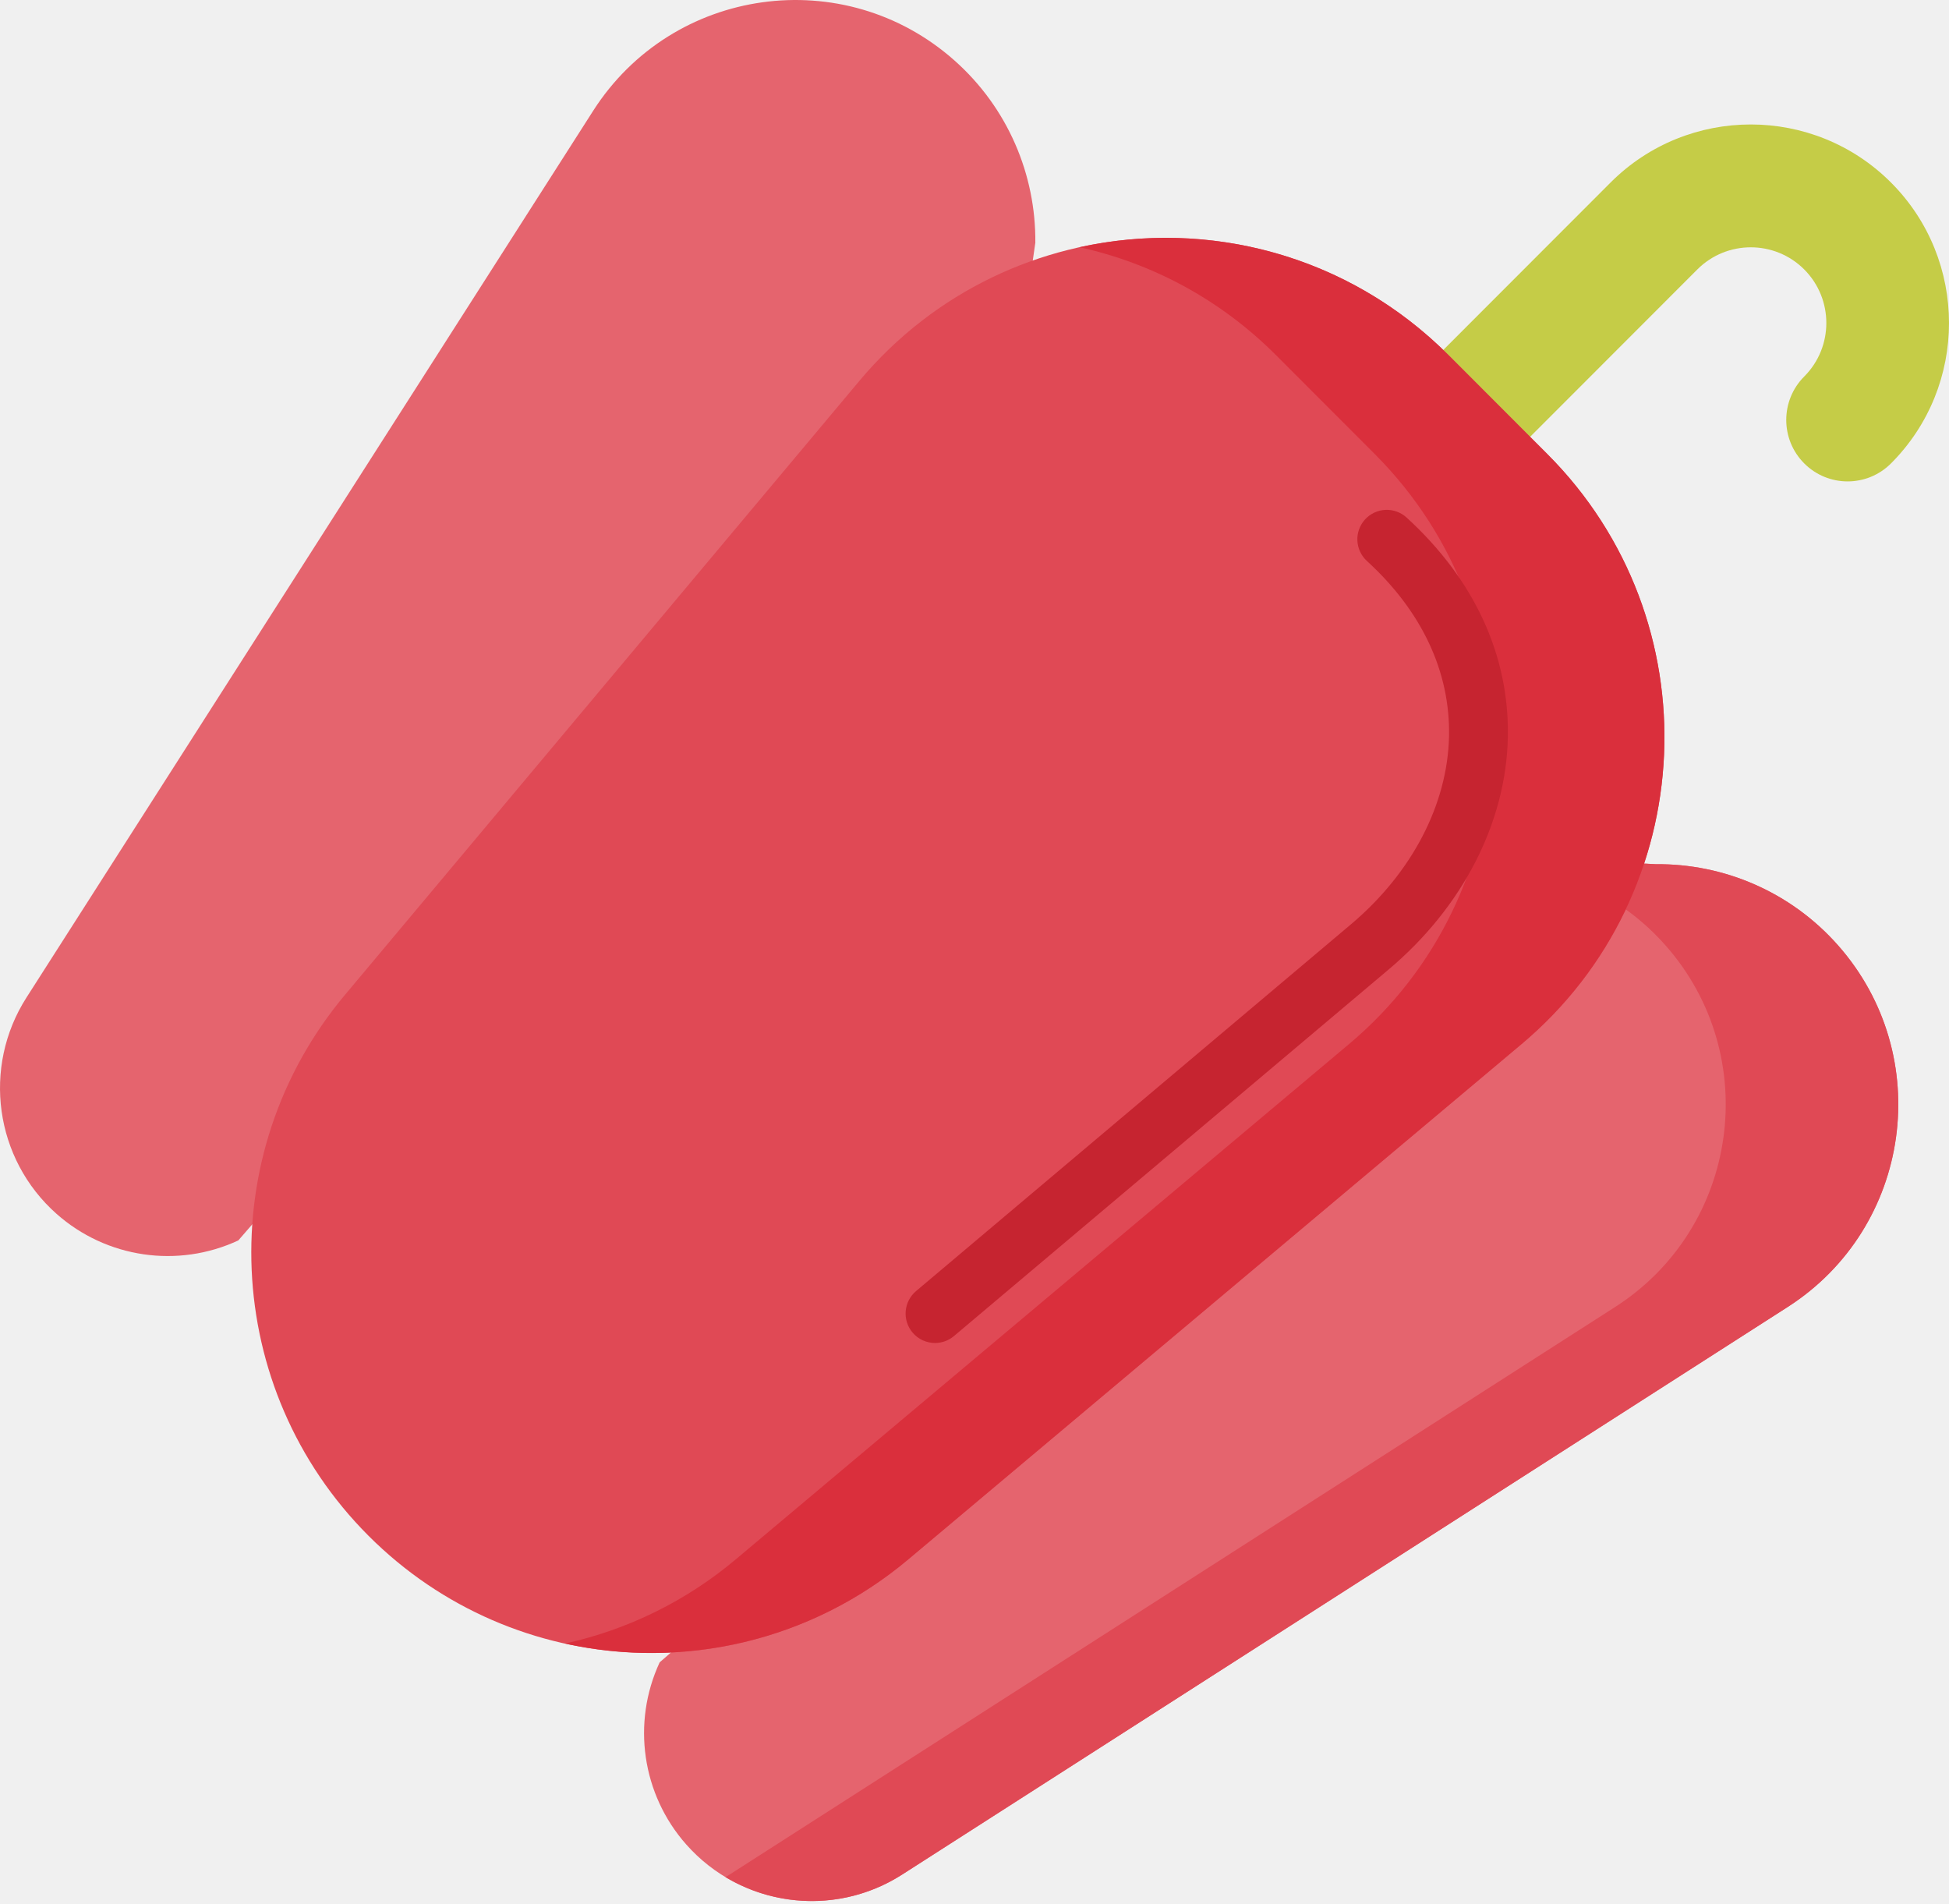
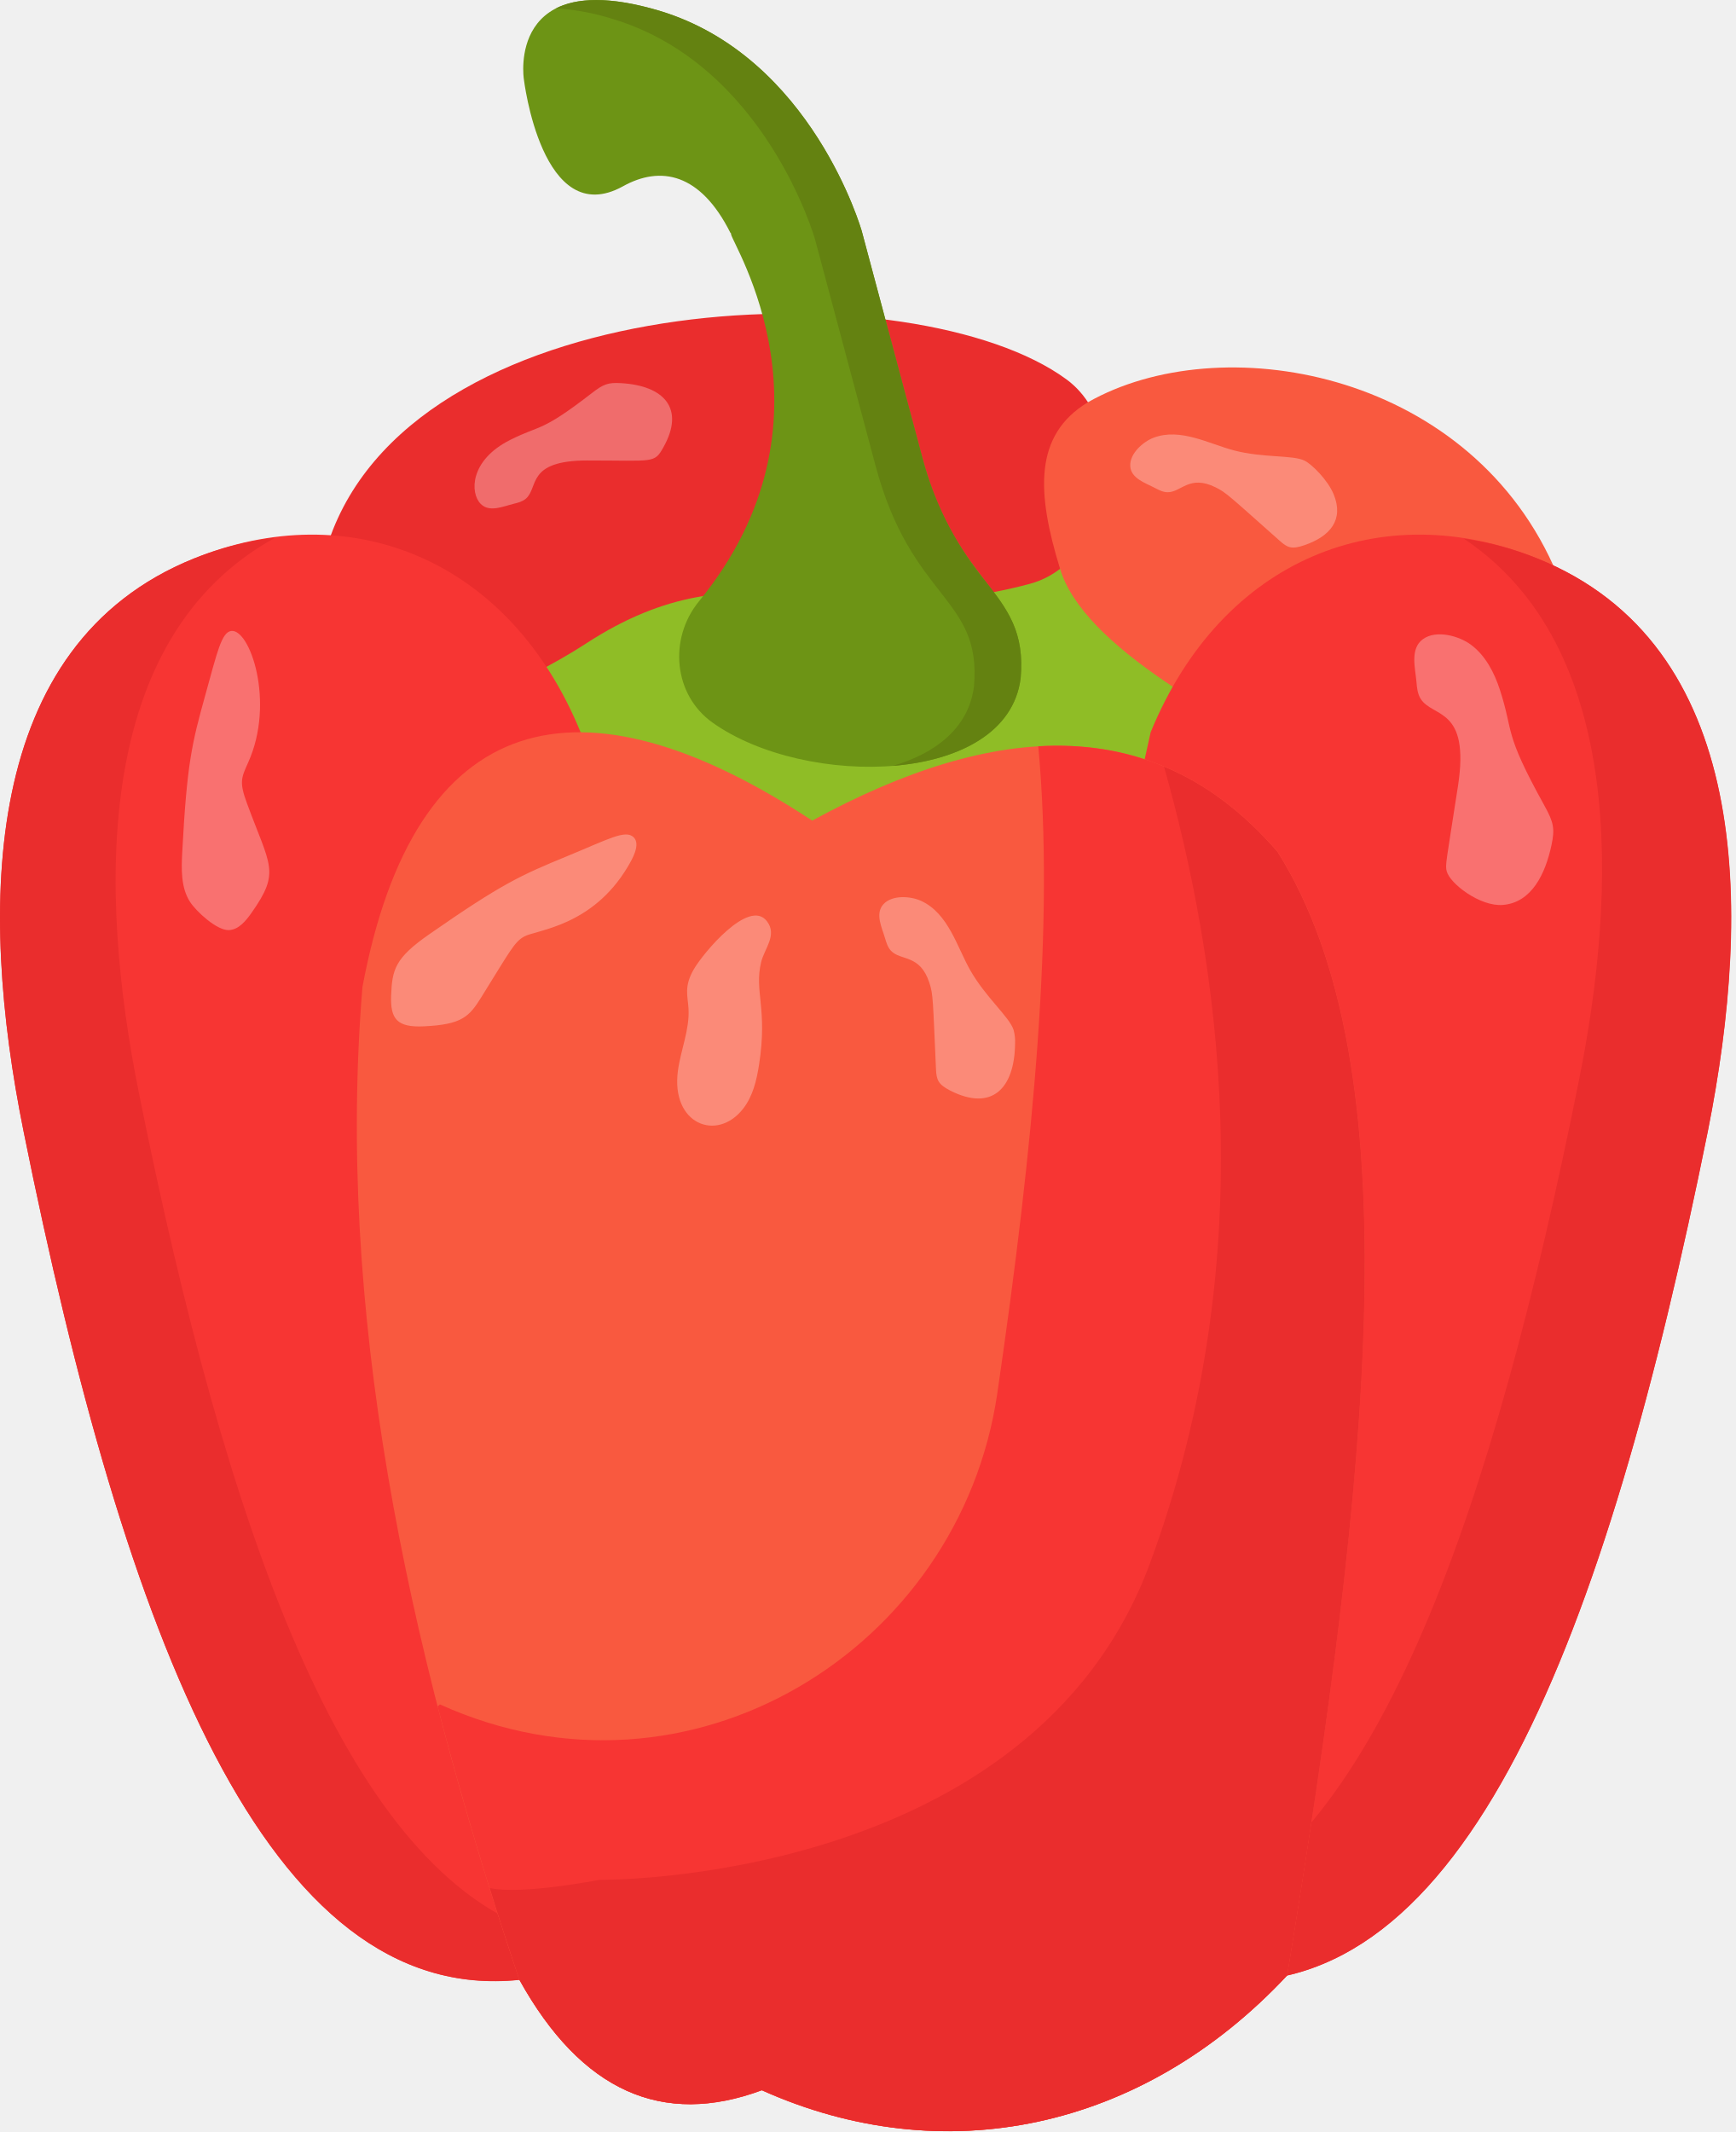
- <svg xmlns="http://www.w3.org/2000/svg" width="512" height="500" viewBox="0 0 512 500" fill="none">
-   <path d="M356.578 114.512L423.09 47.949C443.402 27.609 476.453 27.609 496.766 47.949C517.078 68.289 517.078 101.383 496.766 121.723C490.469 128.027 480.266 128.027 473.969 121.723C467.672 115.418 467.672 105.199 473.969 98.895C481.711 91.145 481.711 78.531 473.969 70.777C466.227 63.023 453.629 63.023 445.887 70.777L379.375 137.34L356.578 114.512Z" fill="#C5CC47" />
-   <path d="M435.004 227C452.824 226.832 470.394 234.23 482.816 248.27C508.492 277.293 502.219 322.414 469.606 343.316L236.996 492.386C218.723 504.094 194.656 500.742 180.27 484.48C168.652 471.348 165.91 452.566 173.29 436.652L414.648 225.977L435.004 227Z" fill="#E5646E" />
-   <path d="M482.816 248.27C470.398 234.23 452.824 226.832 435.004 227L414.648 225.977L409.883 230.137C420.536 233.613 430.067 239.874 437.488 248.27C463.164 277.293 456.891 322.414 424.278 343.316L191.668 492.386C191.305 492.617 190.938 492.832 190.574 493.051C204.598 501.481 222.594 501.613 236.996 492.387L469.609 343.317C502.219 322.414 508.492 277.293 482.816 248.27Z" fill="#E04955" />
-   <path d="M271.98 63.758C272.148 45.914 264.758 28.316 250.738 15.883C221.754 -9.828 176.695 -3.547 155.82 29.109L6.95 262.031C-4.742 280.328 -1.395 304.426 14.844 318.832C27.961 330.465 46.714 333.211 62.605 325.82L268.363 88.965L271.98 63.758Z" fill="#E5646E" />
-   <path d="M96.79 403.383C58.266 364.809 55.578 303.148 90.594 261.355L225.746 100.06C265.371 52.77 336.949 49.642 380.539 93.29L406.469 119.255C450.059 162.903 446.934 234.575 399.707 274.255L238.625 409.586C196.891 444.648 135.313 441.957 96.79 403.383Z" fill="#E04955" />
-   <path d="M406.469 119.254L380.539 93.289C354.07 66.785 317.281 57.531 283.594 64.937C302.457 69.087 320.44 78.5 335.21 93.29L361.14 119.255C404.733 162.903 401.604 234.575 354.378 274.255L193.297 409.586C180.35 420.482 164.953 428.074 148.426 431.711C179.309 438.523 212.773 431.305 238.625 409.586L399.707 274.254C446.934 234.574 450.059 162.902 406.469 119.254Z" fill="#DA2F3C" />
-   <path d="M245.633 352.762C243.433 352.762 241.25 351.828 239.723 350.016C239.068 349.241 238.573 348.344 238.265 347.377C237.957 346.411 237.842 345.393 237.928 344.381C238.014 343.37 238.298 342.386 238.764 341.485C239.23 340.584 239.869 339.783 240.645 339.129L354.883 242.8C370.906 229.292 380.301 211.272 380.656 193.366C380.996 176.476 373.539 160.566 359.086 147.351C358.337 146.666 357.731 145.841 357.301 144.922C356.871 144.003 356.627 143.009 356.581 141.995C356.536 140.982 356.691 139.969 357.037 139.016C357.383 138.062 357.913 137.186 358.598 136.437C359.282 135.688 360.107 135.08 361.026 134.65C361.945 134.22 362.939 133.975 363.953 133.929C364.966 133.883 365.979 134.037 366.933 134.383C367.887 134.729 368.763 135.259 369.512 135.944C387.344 152.245 396.539 172.21 396.109 193.674C395.66 216.026 384.266 238.237 364.844 254.612L250.605 350.94C249.215 352.116 247.453 352.761 245.633 352.76V352.762Z" fill="#C62430" />
+ <svg xmlns="http://www.w3.org/2000/svg" width="364" height="447" viewBox="0 0 364 447" fill="none">
+   <path d="M104.164 124.808C110.941 120.526 128.777 112.828 137.184 111.226C141.987 110.314 146.912 110.24 151.808 110.156C177.967 109.746 252.672 107.633 273.04 123.58C283.02 131.399 287.833 145.754 286.93 155.566C286.092 164.81 280.069 172.815 273.087 178.931C238.485 209.186 185.06 201.338 147.228 202.046C135.275 202.269 132.52 201.422 124.03 194.366C110.038 182.748 89.046 164.828 87.119 145.773C86.291 137.553 97.722 128.877 104.164 124.808Z" fill="#8FBD26" />
+   <path d="M223.684 79.576C192.247 56.396 88.776 59.282 69.348 112.297L98.709 147.457C107.534 143.566 115.866 139.498 122.866 134.937C156.565 112.967 175.23 133.317 215.92 122.416C228.077 119.158 233.197 104.515 231.28 92.525C230.461 87.423 227.835 82.638 223.684 79.576Z" fill="#EA2D2D" />
+   <path d="M228.143 84.333C255.697 68.675 307.093 77.407 325.72 118.543L283.83 165.275C255.53 150.753 227.156 135.374 222.306 119.288C217.372 103.304 216.748 91.231 228.143 84.333Z" fill="#F9593F" />
+   <path d="M121.758 153.536C106.761 116.933 73.221 103.937 40.648 117.101C-4.035 135.16 -4.547 190.084 4.939 237.188C26.331 343.302 55.897 420.577 108.921 415.112L148.941 276.156L121.758 153.536Z" fill="#F73533" />
+   <path d="M111.937 404.751L108.93 415.085C55.896 420.577 26.312 343.311 4.948 237.197C-4.594 190.121 -4.035 135.132 40.667 117.101C46.141 114.898 51.881 113.424 57.74 112.716C19.554 133.699 20.522 186.63 29.17 229.359C47.5 320.327 71.917 390.164 111.928 404.742L111.937 404.751Z" fill="#EA2D2D" />
+   <path d="M241.287 153.536C256.302 116.933 289.843 103.937 322.416 117.101C367.099 135.16 367.611 190.084 358.116 237.188C336.733 343.302 307.167 420.577 254.133 415.112L214.132 276.156L241.287 153.536Z" fill="#F73533" />
+   <path d="M358.135 237.197C336.724 343.321 307.177 420.586 254.143 415.094L250.224 401.428C289.136 385.361 313.041 316.362 331.045 226.817C339.116 186.937 340.913 135.654 306.99 112.949C312.204 113.684 317.417 115.071 322.406 117.101C367.118 135.132 367.5 189.981 358.135 237.197Z" fill="#EA2D2D" />
+   <path d="M267.911 178.578C242.395 149.096 208.798 151.069 170.324 172.052C121.637 140.001 86.961 148.258 76.004 206.952C70.512 273.624 84.736 343.553 108.921 415.112C121.916 438.506 138.933 445.953 159.748 438.246C197.73 455.281 239.406 446.819 269.894 414.2C287.171 308.914 296.369 223.876 267.911 178.578Z" fill="#F9593F" />
+   <path d="M269.884 414.209C239.416 446.791 197.739 455.29 159.758 438.264C138.933 445.972 121.898 438.488 108.93 415.085C102.507 396.193 96.781 377.072 91.764 357.759L92.257 357.35C144.63 381.06 201.276 345.76 209.124 292.186C216.822 239.59 221.151 193.389 217.725 156.469C236.604 155.361 253.547 161.961 267.901 178.578C296.378 223.857 287.19 308.924 269.884 414.209Z" fill="#F73533" />
+   <path d="M269.912 414.163C239.397 446.801 197.683 455.309 159.767 438.199C138.962 445.972 121.944 438.478 108.912 415.085C106.78 408.605 104.658 402.229 102.712 395.852C109.461 397.332 125.677 394.13 125.677 394.13C125.677 394.13 216.301 395.284 241.203 327.616C265.183 262.481 255.465 201.152 244.108 160.769C252.616 164.279 260.575 170.2 267.874 178.615C296.36 223.839 287.209 308.914 269.912 414.163Z" fill="#EA2D2D" />
+   <path d="M214.039 142.142C211.219 164.782 168.89 165.368 149.425 151.507C141.214 145.67 140.181 133.903 146.558 126.093C177.594 88.093 153.381 50.913 153.297 49.088C153.297 48.967 153.297 48.837 153.176 48.837C146.883 36.27 138.515 34.669 130.63 39.062C113.594 48.465 109.843 16.534 109.843 16.534C109.843 16.534 106.212 -7.269 138.273 2.245C170.333 11.889 180.722 48.465 180.722 48.465L193.373 95.783C200.802 123.598 215.65 123.589 214.039 142.142Z" fill="#6D9415" />
+   <path d="M214.03 142.161C212.606 153.704 200.876 159.475 187.173 160.583C196.306 157.949 203.185 152.503 204.246 143.873C205.885 125.097 191.102 125.944 183.571 97.523L170.91 50.178C170.91 50.178 160.54 13.611 128.461 3.967C124.609 2.749 120.623 2.005 116.592 1.752C120.79 -0.371 127.53 -0.929 138.282 2.264C170.324 11.908 180.704 48.465 180.704 48.465L193.355 95.773C195.762 105.053 200.102 113.719 206.089 121.206C211.489 127.853 214.859 132.609 214.03 142.161Z" fill="#648211" />
+   <g opacity="0.3">
+     <path d="M118.947 179.499C109.172 183.521 105.263 185.271 90.024 195.874C82.828 200.882 82.232 203.238 82.018 208.758C81.85 213.599 83.209 215.46 88.907 215.181C96.838 214.809 98.383 213.18 100.915 209.102C107.003 199.318 107.851 197.503 109.926 196.349C112.459 194.952 124.141 194.301 131.617 181.761C132.482 180.309 134.447 177.042 132.855 175.524C131.133 173.886 127.511 175.98 118.947 179.499ZM43.059 145.707C40.229 155.901 39.205 160.062 38.219 178.596C38.032 182.199 37.902 186.062 39.848 189.088C41.114 191.061 45.489 195.139 48.03 195.008C50.097 194.897 51.577 193.035 52.778 191.341C58.829 182.73 56.669 181.687 51.81 168.487C50.144 163.99 50.581 163.106 52.033 159.885C57.768 147.187 52.368 131.706 48.459 132.293C46.448 132.6 45.535 136.789 43.059 145.707ZM145.524 203.163C143.383 206.822 144.221 208.767 144.379 211.448C144.64 215.851 142.76 220.087 142.164 224.462C140.628 235.689 150.347 239.478 155.82 232.468C157.868 229.862 158.66 226.51 159.172 223.233C161.015 211.43 158.129 207.892 159.6 201.757C160.289 198.862 163.072 196.051 160.81 193.128C157.03 188.268 147.433 199.886 145.524 203.163ZM185.6 196.73C185.879 197.661 186.168 198.63 186.838 199.337C188.905 201.515 192.917 199.989 194.9 206.086C195.7 208.544 195.617 209.661 196.278 224.164C196.38 226.399 196.706 227.357 199.331 228.689C208.016 233.064 212.736 228.204 212.857 218.867C212.913 217.873 212.806 216.876 212.541 215.916C211.647 213.18 206.676 209.093 203.446 203.396C200.69 198.546 198.884 191.545 193.206 188.902C190.999 187.878 187.108 187.57 185.265 189.572C183.431 191.555 184.958 194.534 185.6 196.73ZM297.03 142.961C297.132 144.19 297.253 145.475 297.914 146.517C300.418 150.52 308.294 148.174 305.734 164.819C303.22 181.082 303.025 181.333 303.379 182.683C304.058 185.271 310.398 190.13 315.155 189.73C321.206 189.227 324.054 183.195 325.33 177.256C326.074 173.784 325.832 172.462 323.868 168.915C315.164 153.201 317.528 153.881 314.531 144.637C313.349 141.006 311.496 137.422 308.424 135.151C305.939 133.326 301.182 131.986 298.389 134.006C295.624 136.007 296.779 140.085 297.03 142.961ZM107.702 105.632C108.623 105.408 109.563 105.166 110.28 104.552C112.998 102.206 110.327 96.546 123.155 96.546C137.193 96.537 137.174 97.226 139.11 93.79C143.709 85.617 139.231 80.851 130.23 80.33C127.53 80.171 126.562 80.516 124.123 82.406C113.306 90.784 113.538 88.931 106.929 92.264C98.523 96.499 98.513 103.342 100.804 105.65C102.628 107.503 105.561 106.153 107.702 105.632ZM242.19 102.308C243.019 102.746 243.884 103.193 244.825 103.202C247.71 103.239 249.367 99.441 254.916 102.178C257.15 103.276 257.867 104.077 268.349 113.377C269.959 114.81 270.834 115.239 273.524 114.308C278.952 112.446 281.856 108.974 279.668 103.64C278.458 100.679 275.135 97.356 273.571 96.583C271.085 95.355 264.914 96.043 258.797 94.442C253.584 93.092 247.543 89.629 241.892 91.78C239.695 92.618 236.865 95.103 237.014 97.728C237.154 100.326 240.235 101.275 242.19 102.308Z" fill="white" />
+   </g>
</svg>
